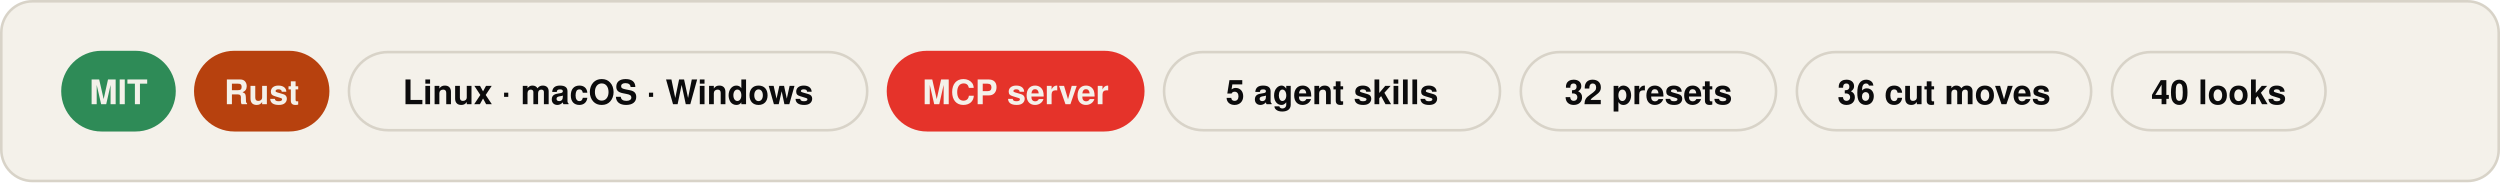
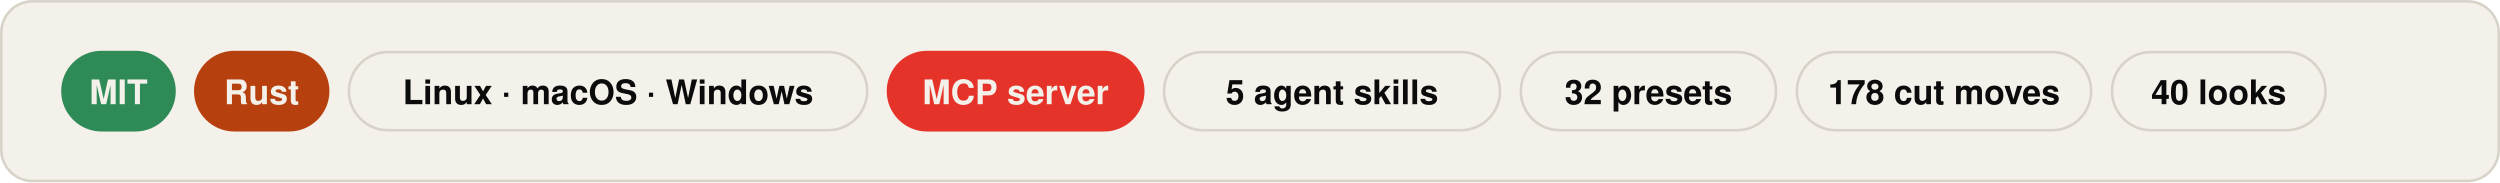
- <svg xmlns="http://www.w3.org/2000/svg" width="960" height="70" viewBox="0 0 960 70" role="img" aria-label="MIT, Rust, Linux macOS Windows, MCP server, 5 agent skills, 32 presets, 36 cut moves, 40 looks">
+ <svg xmlns="http://www.w3.org/2000/svg" width="960" height="70" viewBox="0 0 960 70" role="img" aria-label="MIT, Rust, Linux macOS Windows, MCP server, 5 agent skills, 32 presets, 178 cut moves, 40 looks">
  <rect x="0.5" y="0.5" width="959" height="69" rx="12" fill="#F4F1EA" stroke="#D8D3C8" />
  <rect x="24" y="20" width="43" height="30" rx="15" fill="#2E8B57" stroke="#2E8B57" />
  <text x="45.5" y="40" font-family="Helvetica Neue, Helvetica, Arial, Liberation Sans, sans-serif" font-weight="600" font-size="13" fill="#F4F1EA" text-anchor="middle" letter-spacing="0">MIT</text>
  <rect x="75" y="20" width="51" height="30" rx="15" fill="#B7410E" stroke="#B7410E" />
  <text x="100.5" y="40" font-family="Helvetica Neue, Helvetica, Arial, Liberation Sans, sans-serif" font-weight="600" font-size="13" fill="#F4F1EA" text-anchor="middle" letter-spacing="0">Rust</text>
  <rect x="134" y="20" width="199" height="30" rx="15" fill="none" stroke="#D8D3C8" />
  <text x="233.5" y="40" font-family="Helvetica Neue, Helvetica, Arial, Liberation Sans, sans-serif" font-weight="600" font-size="13" fill="#0B0B0C" text-anchor="middle" letter-spacing="0">Linux · macOS · Windows</text>
  <rect x="341" y="20" width="98" height="30" rx="15" fill="#E5332A" stroke="#E5332A" />
  <text x="390.0" y="40" font-family="Helvetica Neue, Helvetica, Arial, Liberation Sans, sans-serif" font-weight="600" font-size="13" fill="#F4F1EA" text-anchor="middle" letter-spacing="0">MCP server</text>
  <rect x="447" y="20" width="129" height="30" rx="15" fill="none" stroke="#D8D3C8" />
  <text x="511.5" y="40" font-family="Helvetica Neue, Helvetica, Arial, Liberation Sans, sans-serif" font-weight="600" font-size="13" fill="#0B0B0C" text-anchor="middle" letter-spacing="0">5 agent skills</text>
  <rect x="584" y="20" width="98" height="30" rx="15" fill="none" stroke="#D8D3C8" />
  <text x="633.0" y="40" font-family="Helvetica Neue, Helvetica, Arial, Liberation Sans, sans-serif" font-weight="600" font-size="13" fill="#0B0B0C" text-anchor="middle" letter-spacing="0">32 presets</text>
  <rect x="690" y="20" width="113" height="30" rx="15" fill="none" stroke="#D8D3C8" />
-   <text x="746.5" y="40" font-family="Helvetica Neue, Helvetica, Arial, Liberation Sans, sans-serif" font-weight="600" font-size="13" fill="#0B0B0C" text-anchor="middle" letter-spacing="0">36 cut moves</text>
+   <text x="746.5" y="40" font-family="Helvetica Neue, Helvetica, Arial, Liberation Sans, sans-serif" font-weight="600" font-size="13" fill="#0B0B0C" text-anchor="middle" letter-spacing="0">178 cut moves</text>
  <rect x="811" y="20" width="82" height="30" rx="15" fill="none" stroke="#D8D3C8" />
  <text x="852.0" y="40" font-family="Helvetica Neue, Helvetica, Arial, Liberation Sans, sans-serif" font-weight="600" font-size="13" fill="#0B0B0C" text-anchor="middle" letter-spacing="0">40 looks</text>
</svg>
